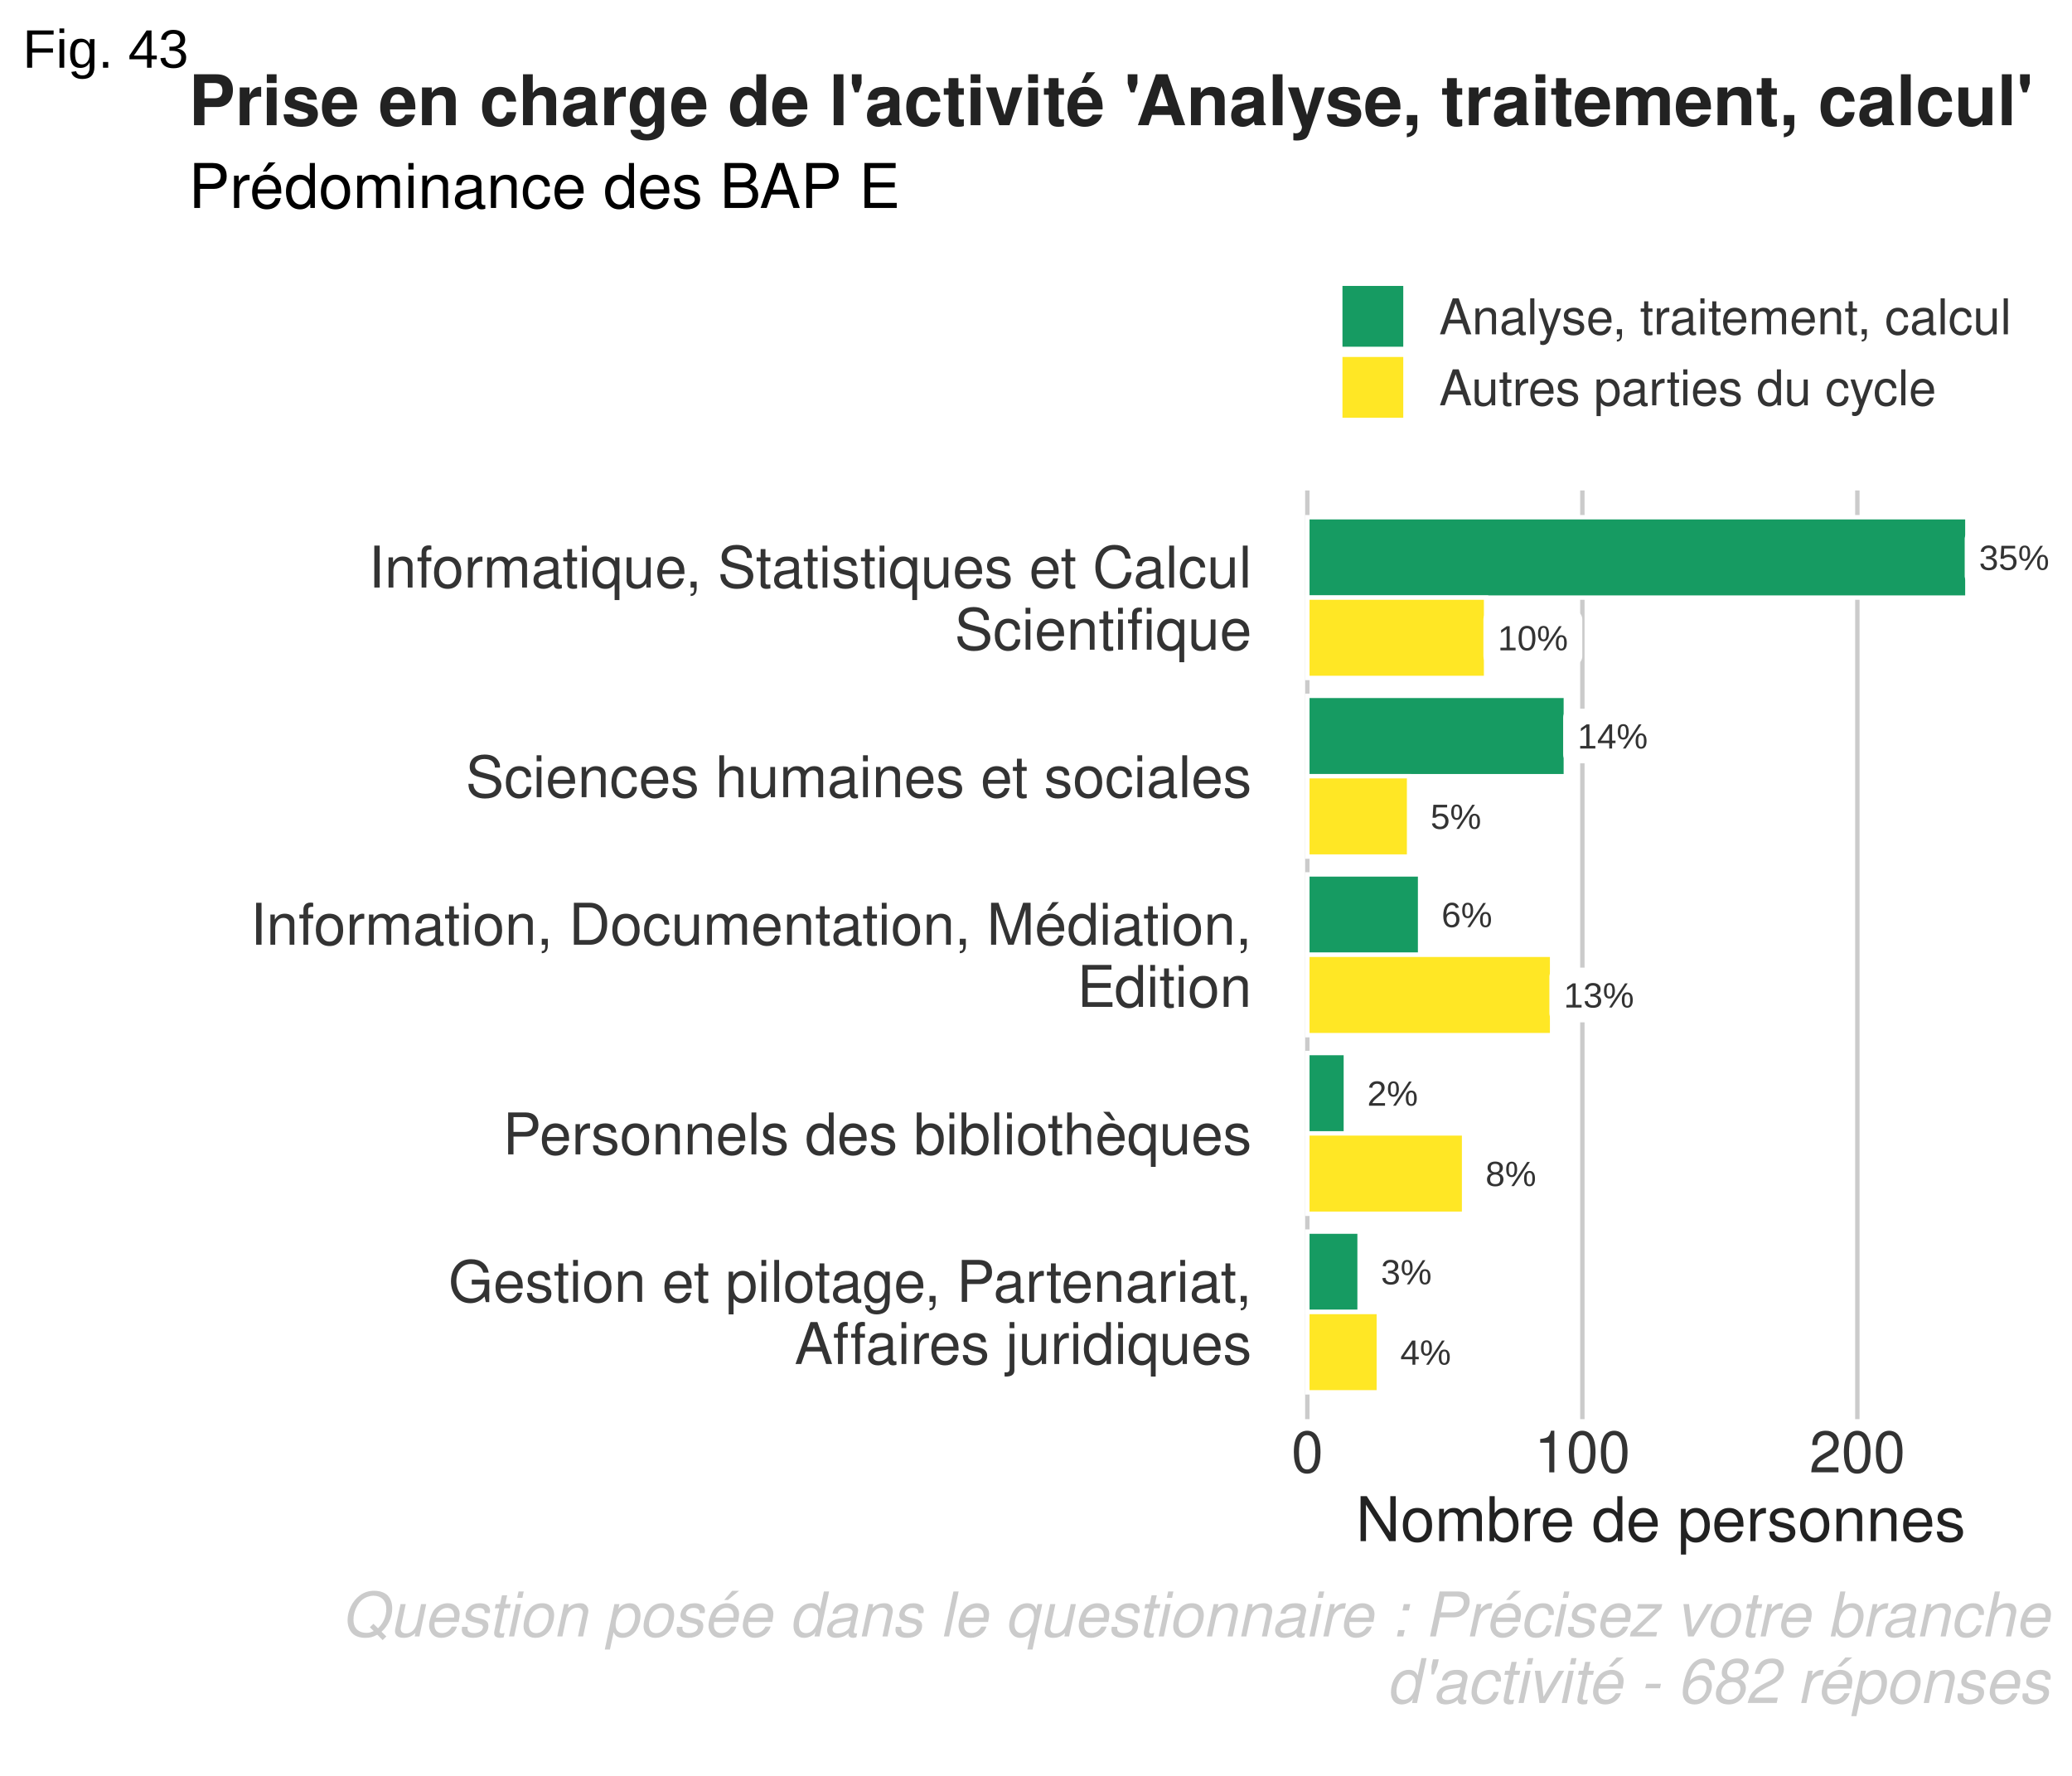
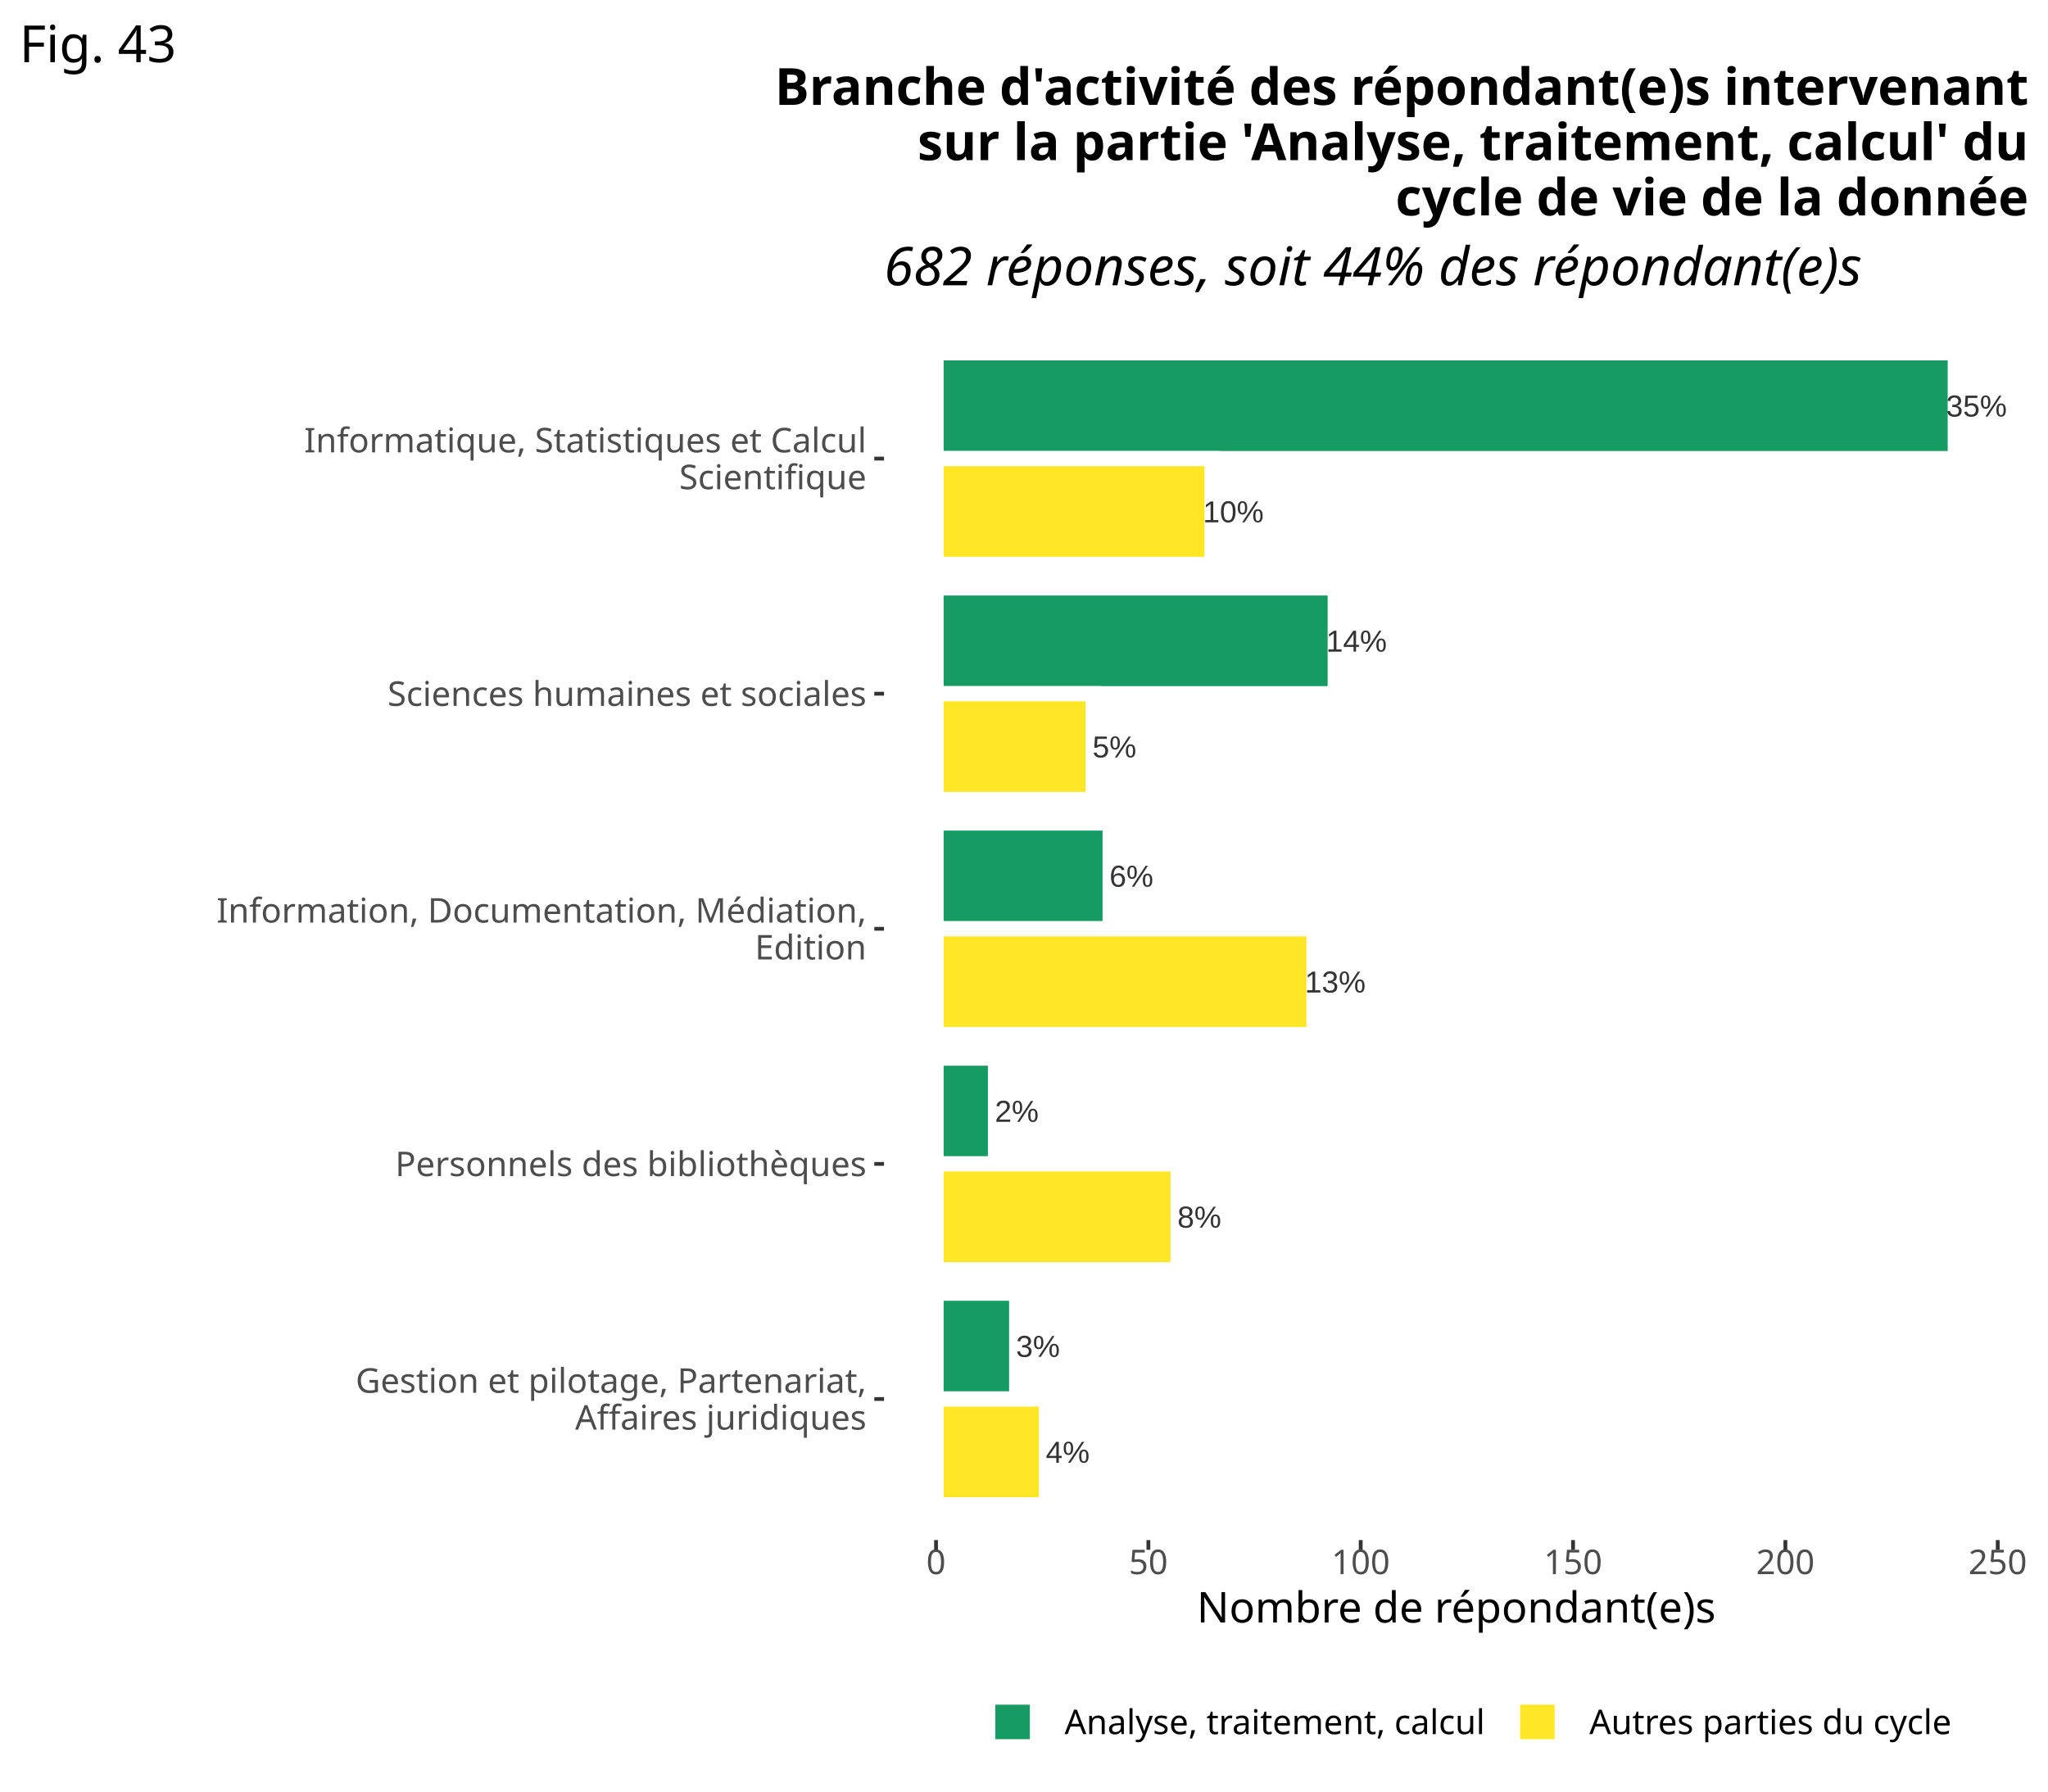
- <svg xmlns="http://www.w3.org/2000/svg" class="svglite" width="504.00pt" height="432.00pt" viewBox="0 0 504.00 432.00">
+ <svg xmlns="http://www.w3.org/2000/svg" class="svglite" width="576.00pt" height="504.00pt" viewBox="0 0 576.00 504.00">
  <defs>
    <style type="text/css">
    .svglite line, .svglite polyline, .svglite polygon, .svglite path, .svglite rect, .svglite circle {
      fill: none;
      stroke: #000000;
      stroke-linecap: round;
      stroke-linejoin: round;
      stroke-miterlimit: 10.00;
    }
    .svglite text {
      white-space: pre;
    }
  </style>
  </defs>
  <rect width="100%" height="100%" style="stroke: none; fill: #FFFFFF;" />
  <defs>
-     <clipPath id="cpMC4wMHw1MDQuMDB8MC4wMHw0MzIuMDA=">
-       <rect x="0.00" y="0.00" width="504.00" height="432.00" />
+     <clipPath id="cpMC4wMHw1NzYuMDB8MC4wMHw1MDQuMDA=">
+       <rect x="0.00" y="0.00" width="576.00" height="504.00" />
    </clipPath>
  </defs>
-   <g clip-path="url(#cpMC4wMHw1MDQuMDB8MC4wMHw0MzIuMDA=)">
-     <rect x="0.00" y="0" width="504.00" height="432.00" style="stroke-width: 1.07; stroke: #FFFFFF; fill: #FFFFFF;" />
+   <g clip-path="url(#cpMC4wMHw1NzYuMDB8MC4wMHw1MDQuMDA=)">
+     <rect x="0" y="-0" width="576.00" height="504.00" style="stroke-width: 1.07; stroke: #FFFFFF; fill: #FFFFFF;" />
  </g>
  <defs>
-     <clipPath id="cpMzA5LjQxfDQ5OC41MnwxMTkuMzF8MzQ1LjIy">
-       <rect x="309.41" y="119.31" width="189.12" height="225.91" />
+     <clipPath id="cpMjQ4LjYzfDU3MC41Mnw4OS4zM3w0MzMuMjQ=">
+       <rect x="248.63" y="89.33" width="321.89" height="343.91" />
    </clipPath>
  </defs>
-   <g clip-path="url(#cpMzA5LjQxfDQ5OC41MnwxMTkuMzF8MzQ1LjIy)">
-     <polyline points="318.00,345.22 318.00,119.31 " style="stroke-width: 1.07; stroke: #CBCBCB; stroke-linecap: butt;" />
-     <polyline points="384.90,345.22 384.90,119.31 " style="stroke-width: 1.07; stroke: #CBCBCB; stroke-linecap: butt;" />
-     <polyline points="451.79,345.22 451.79,119.31 " style="stroke-width: 1.07; stroke: #CBCBCB; stroke-linecap: butt;" />
-     <rect x="318.00" y="299.60" width="12.71" height="19.55" style="stroke-width: 1.07; stroke: #FFFFFF; stroke-linecap: butt; stroke-linejoin: miter; fill: #169B62;" />
-     <rect x="318.00" y="212.71" width="27.43" height="19.55" style="stroke-width: 1.07; stroke: #FFFFFF; stroke-linecap: butt; stroke-linejoin: miter; fill: #169B62;" />
-     <rect x="318.00" y="125.82" width="160.55" height="19.55" style="stroke-width: 1.07; stroke: #FFFFFF; stroke-linecap: butt; stroke-linejoin: miter; fill: #169B62;" />
-     <rect x="318.00" y="256.16" width="9.37" height="19.55" style="stroke-width: 1.07; stroke: #FFFFFF; stroke-linecap: butt; stroke-linejoin: miter; fill: #169B62;" />
-     <rect x="318.00" y="169.27" width="62.88" height="19.55" style="stroke-width: 1.07; stroke: #FFFFFF; stroke-linecap: butt; stroke-linejoin: miter; fill: #169B62;" />
-     <rect x="318.00" y="319.15" width="17.39" height="19.55" style="stroke-width: 1.07; stroke: #FFFFFF; stroke-linecap: butt; stroke-linejoin: miter; fill: #FFE725;" />
-     <rect x="318.00" y="232.26" width="59.54" height="19.55" style="stroke-width: 1.07; stroke: #FFFFFF; stroke-linecap: butt; stroke-linejoin: miter; fill: #FFE725;" />
-     <rect x="318.00" y="145.37" width="43.48" height="19.55" style="stroke-width: 1.07; stroke: #FFFFFF; stroke-linecap: butt; stroke-linejoin: miter; fill: #FFE725;" />
-     <rect x="318.00" y="275.71" width="38.13" height="19.55" style="stroke-width: 1.07; stroke: #FFFFFF; stroke-linecap: butt; stroke-linejoin: miter; fill: #FFE725;" />
-     <rect x="318.00" y="188.82" width="24.75" height="19.55" style="stroke-width: 1.07; stroke: #FFFFFF; stroke-linecap: butt; stroke-linejoin: miter; fill: #FFE725;" />
-     <polygon points="334.66,316.03 349.51,316.03 349.42,316.03 349.77,316.01 350.11,315.94 350.44,315.82 350.74,315.65 351.01,315.43 351.24,315.17 351.42,314.87 351.56,314.55 351.64,314.21 351.67,313.87 351.67,313.87 351.67,304.89 351.67,304.89 351.64,304.54 351.56,304.21 351.42,303.89 351.24,303.59 351.01,303.33 350.74,303.11 350.44,302.94 350.11,302.81 349.77,302.75 349.51,302.73 334.66,302.73 334.92,302.75 334.57,302.73 334.23,302.77 333.89,302.87 333.58,303.02 333.29,303.22 333.04,303.46 332.83,303.73 332.67,304.04 332.56,304.37 332.50,304.72 332.50,304.89 332.50,313.87 332.50,313.69 332.50,314.04 332.56,314.38 332.67,314.71 332.83,315.02 333.04,315.30 333.29,315.54 333.58,315.74 333.89,315.89 334.23,315.98 334.57,316.03 " style="stroke-width: nan; stroke: none; fill: #FFFFFF;" />
-     <text x="342.08" y="312.43" text-anchor="middle" style="font-size: 8.54px;fill: #333333; font-family: &quot;Arial&quot;;" textLength="11.97px" lengthAdjust="spacingAndGlyphs">3%</text>
-     <polygon points="349.37,229.14 364.23,229.14 364.14,229.14 364.49,229.12 364.83,229.05 365.15,228.93 365.46,228.76 365.72,228.54 365.95,228.28 366.14,227.98 366.28,227.66 366.36,227.32 366.39,226.98 366.39,226.98 366.39,218.00 366.39,218.00 366.36,217.65 366.28,217.32 366.14,217.00 365.95,216.70 365.72,216.44 365.46,216.22 365.15,216.05 364.83,215.93 364.49,215.86 364.23,215.84 349.37,215.84 349.63,215.86 349.29,215.84 348.94,215.88 348.61,215.98 348.29,216.13 348.01,216.33 347.76,216.57 347.55,216.85 347.39,217.15 347.28,217.48 347.22,217.83 347.21,218.00 347.21,226.98 347.22,226.80 347.22,227.15 347.28,227.50 347.39,227.82 347.55,228.13 347.76,228.41 348.01,228.65 348.29,228.85 348.61,229.00 348.94,229.09 349.29,229.14 " style="stroke-width: nan; stroke: none; fill: #FFFFFF;" />
-     <text x="356.80" y="225.54" text-anchor="middle" style="font-size: 8.54px;fill: #333333; font-family: &quot;Arial&quot;;" textLength="11.97px" lengthAdjust="spacingAndGlyphs">6%</text>
-     <polygon points="480.06,142.25 499.79,142.25 499.71,142.25 500.05,142.23 500.39,142.16 500.72,142.04 501.02,141.87 501.29,141.65 501.52,141.39 501.70,141.09 501.84,140.77 501.92,140.44 501.95,140.09 501.95,140.09 501.95,131.11 501.95,131.11 501.92,130.76 501.84,130.43 501.70,130.11 501.52,129.81 501.29,129.55 501.02,129.33 500.72,129.16 500.39,129.04 500.05,128.97 499.79,128.95 480.06,128.95 480.32,128.97 479.97,128.95 479.62,128.99 479.29,129.09 478.98,129.24 478.69,129.44 478.44,129.68 478.23,129.96 478.07,130.26 477.96,130.59 477.90,130.94 477.90,131.11 477.90,140.09 477.90,139.92 477.90,140.26 477.96,140.61 478.07,140.94 478.23,141.24 478.44,141.52 478.69,141.76 478.98,141.96 479.29,142.11 479.62,142.21 479.97,142.25 " style="stroke-width: nan; stroke: none; fill: #FFFFFF;" />
-     <text x="489.92" y="138.65" text-anchor="middle" style="font-size: 8.54px;fill: #333333; font-family: &quot;Arial&quot;;" textLength="16.86px" lengthAdjust="spacingAndGlyphs">35%</text>
-     <polygon points="331.31,272.58 346.17,272.58 346.08,272.58 346.43,272.57 346.77,272.50 347.09,272.37 347.39,272.20 347.66,271.98 347.89,271.72 348.08,271.43 348.21,271.11 348.30,270.77 348.33,270.42 348.33,270.42 348.33,261.44 348.33,261.44 348.30,261.10 348.21,260.76 348.08,260.44 347.89,260.15 347.66,259.89 347.39,259.67 347.09,259.49 346.77,259.37 346.43,259.30 346.17,259.28 331.31,259.28 331.57,259.30 331.23,259.29 330.88,259.33 330.55,259.42 330.23,259.57 329.95,259.77 329.70,260.01 329.49,260.29 329.33,260.60 329.22,260.93 329.16,261.27 329.15,261.44 329.15,270.42 329.16,270.25 329.16,270.60 329.22,270.94 329.33,271.27 329.49,271.58 329.70,271.86 329.95,272.10 330.23,272.29 330.55,272.44 330.88,272.54 331.23,272.58 " style="stroke-width: nan; stroke: none; fill: #FFFFFF;" />
-     <text x="338.74" y="268.98" text-anchor="middle" style="font-size: 8.54px;fill: #333333; font-family: &quot;Arial&quot;;" textLength="11.97px" lengthAdjust="spacingAndGlyphs">2%</text>
-     <polygon points="382.39,185.69 402.12,185.69 402.04,185.69 402.38,185.68 402.72,185.61 403.05,185.49 403.35,185.31 403.62,185.09 403.85,184.83 404.04,184.54 404.17,184.22 404.26,183.88 404.28,183.53 404.28,183.53 404.28,174.56 404.28,174.56 404.26,174.21 404.17,173.87 404.04,173.55 403.85,173.26 403.62,173.00 403.35,172.78 403.05,172.60 402.72,172.48 402.38,172.41 402.12,172.40 382.39,172.40 382.65,172.41 382.30,172.40 381.96,172.44 381.62,172.54 381.31,172.68 381.02,172.88 380.77,173.12 380.56,173.40 380.40,173.71 380.29,174.04 380.24,174.38 380.23,174.56 380.23,183.53 380.24,183.36 380.24,183.71 380.29,184.05 380.40,184.38 380.56,184.69 380.77,184.97 381.02,185.21 381.31,185.40 381.62,185.55 381.96,185.65 382.30,185.69 " style="stroke-width: nan; stroke: none; fill: #FFFFFF;" />
-     <text x="392.26" y="182.09" text-anchor="middle" style="font-size: 8.54px;fill: #333333; font-family: &quot;Arial&quot;;" textLength="16.86px" lengthAdjust="spacingAndGlyphs">14%</text>
-     <polygon points="339.34,335.58 354.19,335.58 354.11,335.58 354.45,335.56 354.79,335.49 355.12,335.37 355.42,335.20 355.69,334.98 355.92,334.72 356.11,334.42 356.24,334.10 356.33,333.76 356.35,333.42 356.35,333.42 356.35,324.44 356.35,324.44 356.33,324.09 356.24,323.76 356.11,323.44 355.92,323.14 355.69,322.88 355.42,322.66 355.12,322.49 354.79,322.36 354.45,322.30 354.19,322.28 339.34,322.28 339.60,322.30 339.25,322.28 338.91,322.32 338.57,322.42 338.26,322.57 337.97,322.77 337.72,323.01 337.51,323.28 337.35,323.59 337.24,323.92 337.19,324.27 337.18,324.44 337.18,333.42 337.19,333.24 337.19,333.59 337.24,333.93 337.35,334.26 337.51,334.57 337.72,334.85 337.97,335.09 338.26,335.29 338.57,335.44 338.91,335.53 339.25,335.58 " style="stroke-width: nan; stroke: none; fill: #FFFFFF;" />
-     <text x="346.77" y="331.98" text-anchor="middle" style="font-size: 8.54px;fill: #333333; font-family: &quot;Arial&quot;;" textLength="11.97px" lengthAdjust="spacingAndGlyphs">4%</text>
-     <polygon points="379.04,248.69 398.78,248.69 398.69,248.69 399.04,248.67 399.38,248.60 399.70,248.48 400.01,248.31 400.28,248.09 400.51,247.83 400.69,247.53 400.83,247.21 400.91,246.87 400.94,246.53 400.94,246.53 400.94,237.55 400.94,237.55 400.91,237.20 400.83,236.87 400.69,236.55 400.51,236.25 400.28,235.99 400.01,235.77 399.70,235.60 399.38,235.48 399.04,235.41 398.78,235.39 379.04,235.39 379.30,235.41 378.96,235.39 378.61,235.43 378.28,235.53 377.96,235.68 377.68,235.88 377.43,236.12 377.22,236.40 377.06,236.70 376.95,237.03 376.89,237.38 376.88,237.55 376.88,246.53 376.89,246.35 376.89,246.70 376.95,247.05 377.06,247.38 377.22,247.68 377.43,247.96 377.68,248.20 377.96,248.40 378.28,248.55 378.61,248.64 378.96,248.69 " style="stroke-width: nan; stroke: none; fill: #FFFFFF;" />
-     <text x="388.91" y="245.09" text-anchor="middle" style="font-size: 8.54px;fill: #333333; font-family: &quot;Arial&quot;;" textLength="16.86px" lengthAdjust="spacingAndGlyphs">13%</text>
-     <polygon points="362.99,161.80 382.72,161.80 382.64,161.80 382.98,161.78 383.32,161.71 383.65,161.59 383.95,161.42 384.22,161.20 384.45,160.94 384.64,160.64 384.77,160.32 384.86,159.99 384.88,159.64 384.88,159.64 384.88,150.66 384.88,150.66 384.86,150.31 384.77,149.98 384.64,149.66 384.45,149.36 384.22,149.10 383.95,148.88 383.65,148.71 383.32,148.59 382.98,148.52 382.72,148.50 362.99,148.50 363.25,148.52 362.90,148.50 362.56,148.54 362.22,148.64 361.91,148.79 361.62,148.99 361.37,149.23 361.16,149.51 361.00,149.81 360.89,150.14 360.84,150.49 360.83,150.66 360.83,159.64 360.84,159.47 360.84,159.81 360.89,160.16 361.00,160.49 361.16,160.79 361.37,161.07 361.62,161.31 361.91,161.51 362.22,161.66 362.56,161.76 362.90,161.80 " style="stroke-width: nan; stroke: none; fill: #FFFFFF;" />
-     <text x="372.86" y="158.20" text-anchor="middle" style="font-size: 8.54px;fill: #333333; font-family: &quot;Arial&quot;;" textLength="16.86px" lengthAdjust="spacingAndGlyphs">10%</text>
-     <polygon points="360.08,292.13 374.93,292.13 374.84,292.13 375.19,292.12 375.53,292.05 375.86,291.92 376.16,291.75 376.43,291.53 376.66,291.27 376.84,290.98 376.98,290.66 377.06,290.32 377.09,289.97 377.09,289.97 377.09,280.99 377.09,280.99 377.06,280.65 376.98,280.31 376.84,279.99 376.66,279.70 376.43,279.44 376.16,279.22 375.86,279.04 375.53,278.92 375.19,278.85 374.93,278.83 360.08,278.83 360.34,278.85 359.99,278.84 359.65,278.88 359.31,278.98 359.00,279.12 358.71,279.32 358.46,279.56 358.25,279.84 358.09,280.15 357.98,280.48 357.92,280.82 357.92,280.99 357.92,289.97 357.92,289.80 357.92,290.15 357.98,290.49 358.09,290.82 358.25,291.13 358.46,291.41 358.71,291.65 359.00,291.84 359.31,291.99 359.65,292.09 359.99,292.13 " style="stroke-width: nan; stroke: none; fill: #FFFFFF;" />
-     <text x="367.50" y="288.53" text-anchor="middle" style="font-size: 8.54px;fill: #333333; font-family: &quot;Arial&quot;;" textLength="11.97px" lengthAdjust="spacingAndGlyphs">8%</text>
-     <polygon points="346.70,205.24 361.55,205.24 361.47,205.24 361.81,205.23 362.15,205.16 362.48,205.04 362.78,204.86 363.05,204.64 363.28,204.38 363.46,204.09 363.60,203.77 363.68,203.43 363.71,203.08 363.71,203.08 363.71,194.11 363.71,194.11 363.68,193.76 363.60,193.42 363.46,193.10 363.28,192.81 363.05,192.55 362.78,192.33 362.48,192.15 362.15,192.03 361.81,191.96 361.55,191.95 346.70,191.95 346.96,191.96 346.61,191.95 346.27,191.99 345.93,192.09 345.62,192.23 345.33,192.43 345.08,192.67 344.87,192.95 344.71,193.26 344.60,193.59 344.55,193.93 344.54,194.11 344.54,203.08 344.55,202.91 344.55,203.26 344.60,203.60 344.71,203.93 344.87,204.24 345.08,204.52 345.33,204.76 345.62,204.95 345.93,205.10 346.27,205.20 346.61,205.24 " style="stroke-width: nan; stroke: none; fill: #FFFFFF;" />
-     <text x="354.13" y="201.64" text-anchor="middle" style="font-size: 8.54px;fill: #333333; font-family: &quot;Arial&quot;;" textLength="11.97px" lengthAdjust="spacingAndGlyphs">5%</text>
+   <g clip-path="url(#cpMjQ4LjYzfDU3MC41Mnw4OS4zM3w0MzMuMjQ=)">
+     <rect x="248.63" y="89.33" width="321.89" height="343.91" style="stroke-width: 1.07; stroke: none; fill: #FFFFFF;" />
+     <rect x="263.26" y="363.79" width="22.69" height="29.76" style="stroke-width: 4.27; stroke: #FFFFFF; stroke-linecap: butt; stroke-linejoin: miter; fill: #169B62;" />
+     <rect x="263.26" y="231.52" width="48.97" height="29.76" style="stroke-width: 4.27; stroke: #FFFFFF; stroke-linecap: butt; stroke-linejoin: miter; fill: #169B62;" />
+     <rect x="263.26" y="99.25" width="286.66" height="29.76" style="stroke-width: 4.27; stroke: #FFFFFF; stroke-linecap: butt; stroke-linejoin: miter; fill: #169B62;" />
+     <rect x="263.26" y="297.66" width="16.72" height="29.76" style="stroke-width: 4.27; stroke: #FFFFFF; stroke-linecap: butt; stroke-linejoin: miter; fill: #169B62;" />
+     <rect x="263.26" y="165.39" width="112.27" height="29.76" style="stroke-width: 4.27; stroke: #FFFFFF; stroke-linecap: butt; stroke-linejoin: miter; fill: #169B62;" />
+     <rect x="263.26" y="393.56" width="31.05" height="29.76" style="stroke-width: 4.27; stroke: #FFFFFF; stroke-linecap: butt; stroke-linejoin: miter; fill: #FFE725;" />
+     <rect x="263.26" y="261.28" width="106.30" height="29.76" style="stroke-width: 4.27; stroke: #FFFFFF; stroke-linecap: butt; stroke-linejoin: miter; fill: #FFE725;" />
+     <rect x="263.26" y="129.01" width="77.64" height="29.76" style="stroke-width: 4.27; stroke: #FFFFFF; stroke-linecap: butt; stroke-linejoin: miter; fill: #FFE725;" />
+     <rect x="263.26" y="327.42" width="68.08" height="29.76" style="stroke-width: 4.27; stroke: #FFFFFF; stroke-linecap: butt; stroke-linejoin: miter; fill: #FFE725;" />
+     <rect x="263.26" y="195.15" width="44.19" height="29.76" style="stroke-width: 4.27; stroke: #FFFFFF; stroke-linecap: butt; stroke-linejoin: miter; fill: #FFE725;" />
+     <text x="291.93" y="381.72" text-anchor="middle" style="font-size: 8.54px;fill: #333333; font-family: &quot;Arial&quot;;" textLength="11.97px" lengthAdjust="spacingAndGlyphs">3%</text>
+     <text x="318.20" y="249.45" text-anchor="middle" style="font-size: 8.54px;fill: #333333; font-family: &quot;Arial&quot;;" textLength="11.97px" lengthAdjust="spacingAndGlyphs">6%</text>
+     <text x="555.89" y="117.18" text-anchor="middle" style="font-size: 8.54px;fill: #333333; font-family: &quot;Arial&quot;;" textLength="16.86px" lengthAdjust="spacingAndGlyphs">35%</text>
+     <text x="285.96" y="315.59" text-anchor="middle" style="font-size: 8.54px;fill: #333333; font-family: &quot;Arial&quot;;" textLength="11.97px" lengthAdjust="spacingAndGlyphs">2%</text>
+     <text x="381.51" y="183.32" text-anchor="middle" style="font-size: 8.54px;fill: #333333; font-family: &quot;Arial&quot;;" textLength="16.86px" lengthAdjust="spacingAndGlyphs">14%</text>
+     <text x="300.29" y="411.49" text-anchor="middle" style="font-size: 8.54px;fill: #333333; font-family: &quot;Arial&quot;;" textLength="11.97px" lengthAdjust="spacingAndGlyphs">4%</text>
+     <text x="375.53" y="279.21" text-anchor="middle" style="font-size: 8.54px;fill: #333333; font-family: &quot;Arial&quot;;" textLength="16.86px" lengthAdjust="spacingAndGlyphs">13%</text>
+     <text x="346.87" y="146.94" text-anchor="middle" style="font-size: 8.54px;fill: #333333; font-family: &quot;Arial&quot;;" textLength="16.86px" lengthAdjust="spacingAndGlyphs">10%</text>
+     <text x="337.31" y="345.35" text-anchor="middle" style="font-size: 8.54px;fill: #333333; font-family: &quot;Arial&quot;;" textLength="11.97px" lengthAdjust="spacingAndGlyphs">8%</text>
+     <text x="313.43" y="213.08" text-anchor="middle" style="font-size: 8.54px;fill: #333333; font-family: &quot;Arial&quot;;" textLength="11.97px" lengthAdjust="spacingAndGlyphs">5%</text>
  </g>
-   <g clip-path="url(#cpMC4wMHw1MDQuMDB8MC4wMHw0MzIuMDA=)">
-     <text x="304.47" y="316.69" text-anchor="end" style="font-size: 14.00px;fill: #333333; font-family: &quot;Nimbus Sans&quot;;" textLength="196.92px" lengthAdjust="spacingAndGlyphs">Gestion et pilotage, Partenariat,</text>
-     <text x="304.47" y="331.81" text-anchor="end" style="font-size: 14.00px;fill: #333333; font-family: &quot;Nimbus Sans&quot;;" textLength="111.28px" lengthAdjust="spacingAndGlyphs">Affaires juridiques</text>
-     <text x="304.47" y="280.81" text-anchor="end" style="font-size: 14.00px;fill: #333333; font-family: &quot;Nimbus Sans&quot;;" textLength="182.87px" lengthAdjust="spacingAndGlyphs">Personnels des bibliothèques</text>
-     <text x="304.47" y="229.81" text-anchor="end" style="font-size: 14.00px;fill: #333333; font-family: &quot;Nimbus Sans&quot;;" textLength="244.37px" lengthAdjust="spacingAndGlyphs">Information, Documentation, Médiation,</text>
-     <text x="304.47" y="244.93" text-anchor="end" style="font-size: 14.00px;fill: #333333; font-family: &quot;Nimbus Sans&quot;;" textLength="42.80px" lengthAdjust="spacingAndGlyphs">Edition</text>
-     <text x="304.47" y="193.92" text-anchor="end" style="font-size: 14.00px;fill: #333333; font-family: &quot;Nimbus Sans&quot;;" textLength="191.41px" lengthAdjust="spacingAndGlyphs">Sciences humaines et sociales</text>
-     <text x="304.47" y="142.92" text-anchor="end" style="font-size: 14.00px;fill: #333333; font-family: &quot;Nimbus Sans&quot;;" textLength="216.35px" lengthAdjust="spacingAndGlyphs">Informatique, Statistiques et Calcul</text>
-     <text x="304.47" y="158.04" text-anchor="end" style="font-size: 14.00px;fill: #333333; font-family: &quot;Nimbus Sans&quot;;" textLength="72.37px" lengthAdjust="spacingAndGlyphs">Scientifique</text>
-     <text x="318.00" y="358.16" text-anchor="middle" style="font-size: 14.00px;fill: #333333; font-family: &quot;Nimbus Sans&quot;;" textLength="7.78px" lengthAdjust="spacingAndGlyphs">0</text>
-     <text x="384.90" y="358.16" text-anchor="middle" style="font-size: 14.00px;fill: #333333; font-family: &quot;Nimbus Sans&quot;;" textLength="23.35px" lengthAdjust="spacingAndGlyphs">100</text>
-     <text x="451.79" y="358.16" text-anchor="middle" style="font-size: 14.00px;fill: #333333; font-family: &quot;Nimbus Sans&quot;;" textLength="23.35px" lengthAdjust="spacingAndGlyphs">200</text>
-     <text x="403.96" y="374.90" text-anchor="middle" style="font-size: 15.00px;fill: #222222; font-family: &quot;Nimbus Sans&quot;;" textLength="148.37px" lengthAdjust="spacingAndGlyphs">Nombre de personnes</text>
-     <rect x="326.01" y="69.02" width="15.86" height="15.86" style="stroke-width: 1.07; stroke: #FFFFFF; stroke-linecap: butt; stroke-linejoin: miter; fill: #169B62;" />
-     <rect x="326.01" y="86.30" width="15.86" height="15.86" style="stroke-width: 1.07; stroke: #FFFFFF; stroke-linecap: butt; stroke-linejoin: miter; fill: #FFE725;" />
-     <text x="350.05" y="81.32" style="font-size: 12.00px;fill: #333333; font-family: &quot;Nimbus Sans&quot;;" textLength="140.05px" lengthAdjust="spacingAndGlyphs">Analyse, traitement, calcul</text>
-     <text x="350.05" y="98.60" style="font-size: 12.00px;fill: #333333; font-family: &quot;Nimbus Sans&quot;;" textLength="121.38px" lengthAdjust="spacingAndGlyphs">Autres parties du cycle</text>
-     <text x="45.89" y="50.59" style="font-size: 15.00px; font-family: &quot;Nimbus Sans&quot;;" textLength="173.41px" lengthAdjust="spacingAndGlyphs">Prédominance des BAP E</text>
-     <text x="45.89" y="30.46" style="font-size: 17.00px; font-weight: bold;fill: #222222; font-family: &quot;Nimbus Sans&quot;;" textLength="450.54px" lengthAdjust="spacingAndGlyphs">Prise en charge de l'activité 'Analyse, traitement, calcul'</text>
-     <text x="498.52" y="398.08" text-anchor="end" style="font-size: 15.00px; font-style: italic;fill: #CBCBCB; font-family: &quot;Nimbus Sans&quot;;" textLength="417.67px" lengthAdjust="spacingAndGlyphs">Question posée dans le questionnaire : Précisez votre branche</text>
-     <text x="498.52" y="414.28" text-anchor="end" style="font-size: 15.00px; font-style: italic;fill: #CBCBCB; font-family: &quot;Nimbus Sans&quot;;" textLength="162.09px" lengthAdjust="spacingAndGlyphs">d'activité - 682 réponses</text>
-     <text x="25.69" y="16.48" text-anchor="middle" style="font-size: 13.20px; font-family: &quot;Arial&quot;;" textLength="40.41px" lengthAdjust="spacingAndGlyphs">Fig. 43</text>
+   <g clip-path="url(#cpMC4wMHw1NzYuMDB8MC4wMHw1MDQuMDA=)">
+     <text x="243.70" y="391.80" text-anchor="end" style="font-size: 9.60px;fill: #4D4D4D; font-family: &quot;Noto Sans&quot;;" textLength="143.59px" lengthAdjust="spacingAndGlyphs">Gestion et pilotage, Partenariat,</text>
+     <text x="243.70" y="402.17" text-anchor="end" style="font-size: 9.60px;fill: #4D4D4D; font-family: &quot;Noto Sans&quot;;" textLength="82.09px" lengthAdjust="spacingAndGlyphs">Affaires juridiques</text>
+     <text x="243.70" y="330.85" text-anchor="end" style="font-size: 9.60px;fill: #4D4D4D; font-family: &quot;Noto Sans&quot;;" textLength="132.46px" lengthAdjust="spacingAndGlyphs">Personnels des bibliothèques</text>
+     <text x="243.70" y="259.53" text-anchor="end" style="font-size: 9.60px;fill: #4D4D4D; font-family: &quot;Noto Sans&quot;;" textLength="182.68px" lengthAdjust="spacingAndGlyphs">Information, Documentation, Médiation,</text>
+     <text x="243.70" y="269.90" text-anchor="end" style="font-size: 9.60px;fill: #4D4D4D; font-family: &quot;Noto Sans&quot;;" textLength="31.38px" lengthAdjust="spacingAndGlyphs">Edition</text>
+     <text x="243.70" y="198.58" text-anchor="end" style="font-size: 9.60px;fill: #4D4D4D; font-family: &quot;Noto Sans&quot;;" textLength="134.63px" lengthAdjust="spacingAndGlyphs">Sciences humaines et sociales</text>
+     <text x="243.70" y="127.26" text-anchor="end" style="font-size: 9.60px;fill: #4D4D4D; font-family: &quot;Noto Sans&quot;;" textLength="158.05px" lengthAdjust="spacingAndGlyphs">Informatique, Statistiques et Calcul</text>
+     <text x="243.70" y="137.62" text-anchor="end" style="font-size: 9.60px;fill: #4D4D4D; font-family: &quot;Noto Sans&quot;;" textLength="52.65px" lengthAdjust="spacingAndGlyphs">Scientifique</text>
+     <polyline points="245.89,393.56 248.63,393.56 " style="stroke-width: 1.07; stroke: #333333; stroke-linecap: butt;" />
+     <polyline points="245.89,327.42 248.63,327.42 " style="stroke-width: 1.07; stroke: #333333; stroke-linecap: butt;" />
+     <polyline points="245.89,261.28 248.63,261.28 " style="stroke-width: 1.07; stroke: #333333; stroke-linecap: butt;" />
+     <polyline points="245.89,195.15 248.63,195.15 " style="stroke-width: 1.07; stroke: #333333; stroke-linecap: butt;" />
+     <polyline points="245.89,129.01 248.63,129.01 " style="stroke-width: 1.07; stroke: #333333; stroke-linecap: butt;" />
+     <polyline points="263.26,435.98 263.26,433.24 " style="stroke-width: 1.07; stroke: #333333; stroke-linecap: butt;" />
+     <polyline points="322.98,435.98 322.98,433.24 " style="stroke-width: 1.07; stroke: #333333; stroke-linecap: butt;" />
+     <polyline points="382.70,435.98 382.70,433.24 " style="stroke-width: 1.07; stroke: #333333; stroke-linecap: butt;" />
+     <polyline points="442.42,435.98 442.42,433.24 " style="stroke-width: 1.07; stroke: #333333; stroke-linecap: butt;" />
+     <polyline points="502.14,435.98 502.14,433.24 " style="stroke-width: 1.07; stroke: #333333; stroke-linecap: butt;" />
+     <polyline points="561.86,435.98 561.86,433.24 " style="stroke-width: 1.07; stroke: #333333; stroke-linecap: butt;" />
+     <text x="263.26" y="442.83" text-anchor="middle" style="font-size: 9.60px;fill: #4D4D4D; font-family: &quot;Noto Sans&quot;;" textLength="5.49px" lengthAdjust="spacingAndGlyphs">0</text>
+     <text x="322.98" y="442.83" text-anchor="middle" style="font-size: 9.60px;fill: #4D4D4D; font-family: &quot;Noto Sans&quot;;" textLength="10.97px" lengthAdjust="spacingAndGlyphs">50</text>
+     <text x="382.70" y="442.83" text-anchor="middle" style="font-size: 9.60px;fill: #4D4D4D; font-family: &quot;Noto Sans&quot;;" textLength="16.46px" lengthAdjust="spacingAndGlyphs">100</text>
+     <text x="442.42" y="442.83" text-anchor="middle" style="font-size: 9.60px;fill: #4D4D4D; font-family: &quot;Noto Sans&quot;;" textLength="16.46px" lengthAdjust="spacingAndGlyphs">150</text>
+     <text x="502.14" y="442.83" text-anchor="middle" style="font-size: 9.60px;fill: #4D4D4D; font-family: &quot;Noto Sans&quot;;" textLength="16.46px" lengthAdjust="spacingAndGlyphs">200</text>
+     <text x="561.86" y="442.83" text-anchor="middle" style="font-size: 9.60px;fill: #4D4D4D; font-family: &quot;Noto Sans&quot;;" textLength="16.46px" lengthAdjust="spacingAndGlyphs">250</text>
+     <text x="409.58" y="456.44" text-anchor="middle" style="font-size: 12.00px; font-family: &quot;Noto Sans&quot;;" textLength="146.43px" lengthAdjust="spacingAndGlyphs">Nombre de répondant(e)s</text>
+     <rect x="264.69" y="470.28" width="289.76" height="28.24" style="stroke-width: 1.07; stroke: none; fill: #FFFFFF;" />
+     <rect x="278.31" y="477.92" width="12.96" height="12.96" style="stroke-width: 3.25; stroke: #FFFFFF; stroke-linecap: butt; stroke-linejoin: miter; fill: #169B62;" />
+     <rect x="425.91" y="477.92" width="12.96" height="12.96" style="stroke-width: 3.25; stroke: #FFFFFF; stroke-linecap: butt; stroke-linejoin: miter; fill: #FFE725;" />
+     <text x="299.41" y="487.83" style="font-size: 9.60px; font-family: &quot;Noto Sans&quot;;" textLength="118.36px" lengthAdjust="spacingAndGlyphs">Analyse, traitement, calcul</text>
+     <text x="447.00" y="487.83" style="font-size: 9.60px; font-family: &quot;Noto Sans&quot;;" textLength="101.97px" lengthAdjust="spacingAndGlyphs">Autres parties du cycle</text>
+     <text x="248.63" y="80.25" style="font-size: 15.00px; font-style: italic; font-family: &quot;Noto Sans&quot;;" textLength="275.62px" lengthAdjust="spacingAndGlyphs">682 réponses, soit 44% des répondant(e)s</text>
+     <text x="570.52" y="29.50" text-anchor="end" style="font-size: 14.40px; font-weight: bold; font-family: &quot;Noto Sans&quot;;" textLength="357.22px" lengthAdjust="spacingAndGlyphs">Branche d'activité des répondant(e)s intervenant </text>
+     <text x="570.52" y="45.05" text-anchor="end" style="font-size: 14.40px; font-weight: bold; font-family: &quot;Noto Sans&quot;;" textLength="317.28px" lengthAdjust="spacingAndGlyphs">sur la partie 'Analyse, traitement, calcul' du </text>
+     <text x="570.52" y="60.60" text-anchor="end" style="font-size: 14.40px; font-weight: bold; font-family: &quot;Noto Sans&quot;;" textLength="177.90px" lengthAdjust="spacingAndGlyphs">cycle de vie de la donnée</text>
+     <text x="27.53" y="17.49" text-anchor="middle" style="font-size: 14.40px; font-family: &quot;Noto Sans&quot;;" textLength="44.09px" lengthAdjust="spacingAndGlyphs">Fig. 43</text>
  </g>
</svg>
